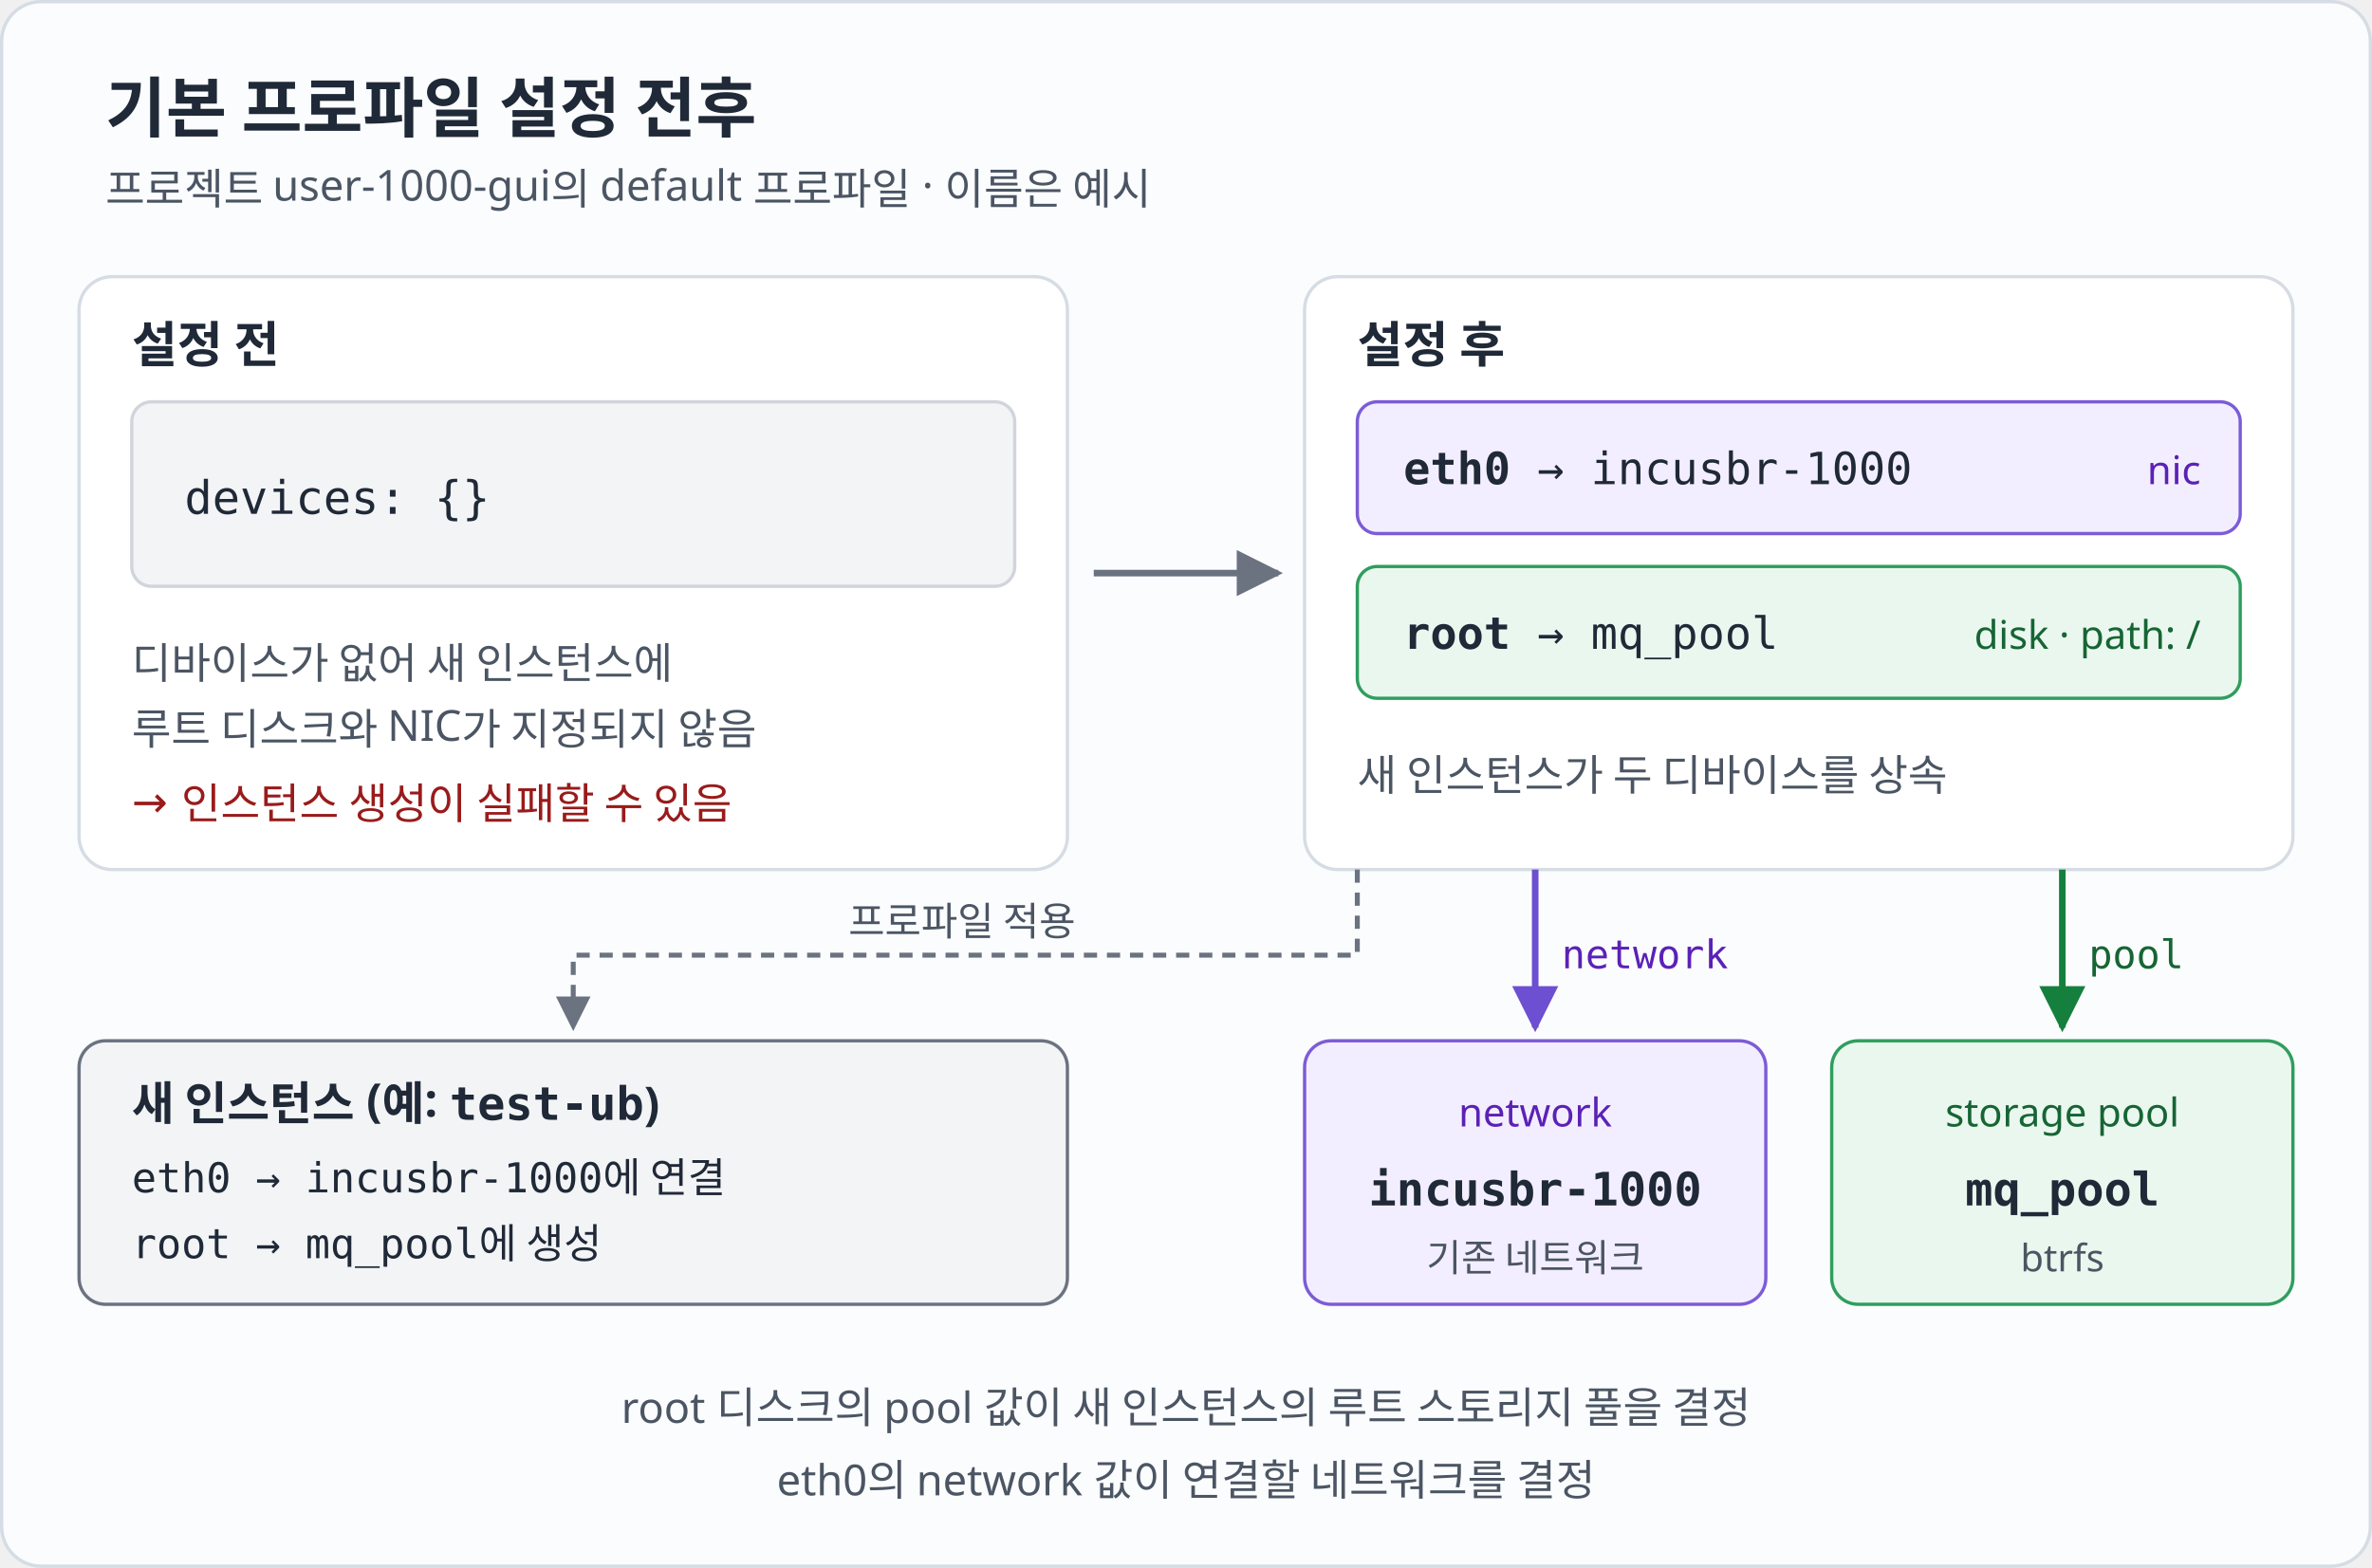
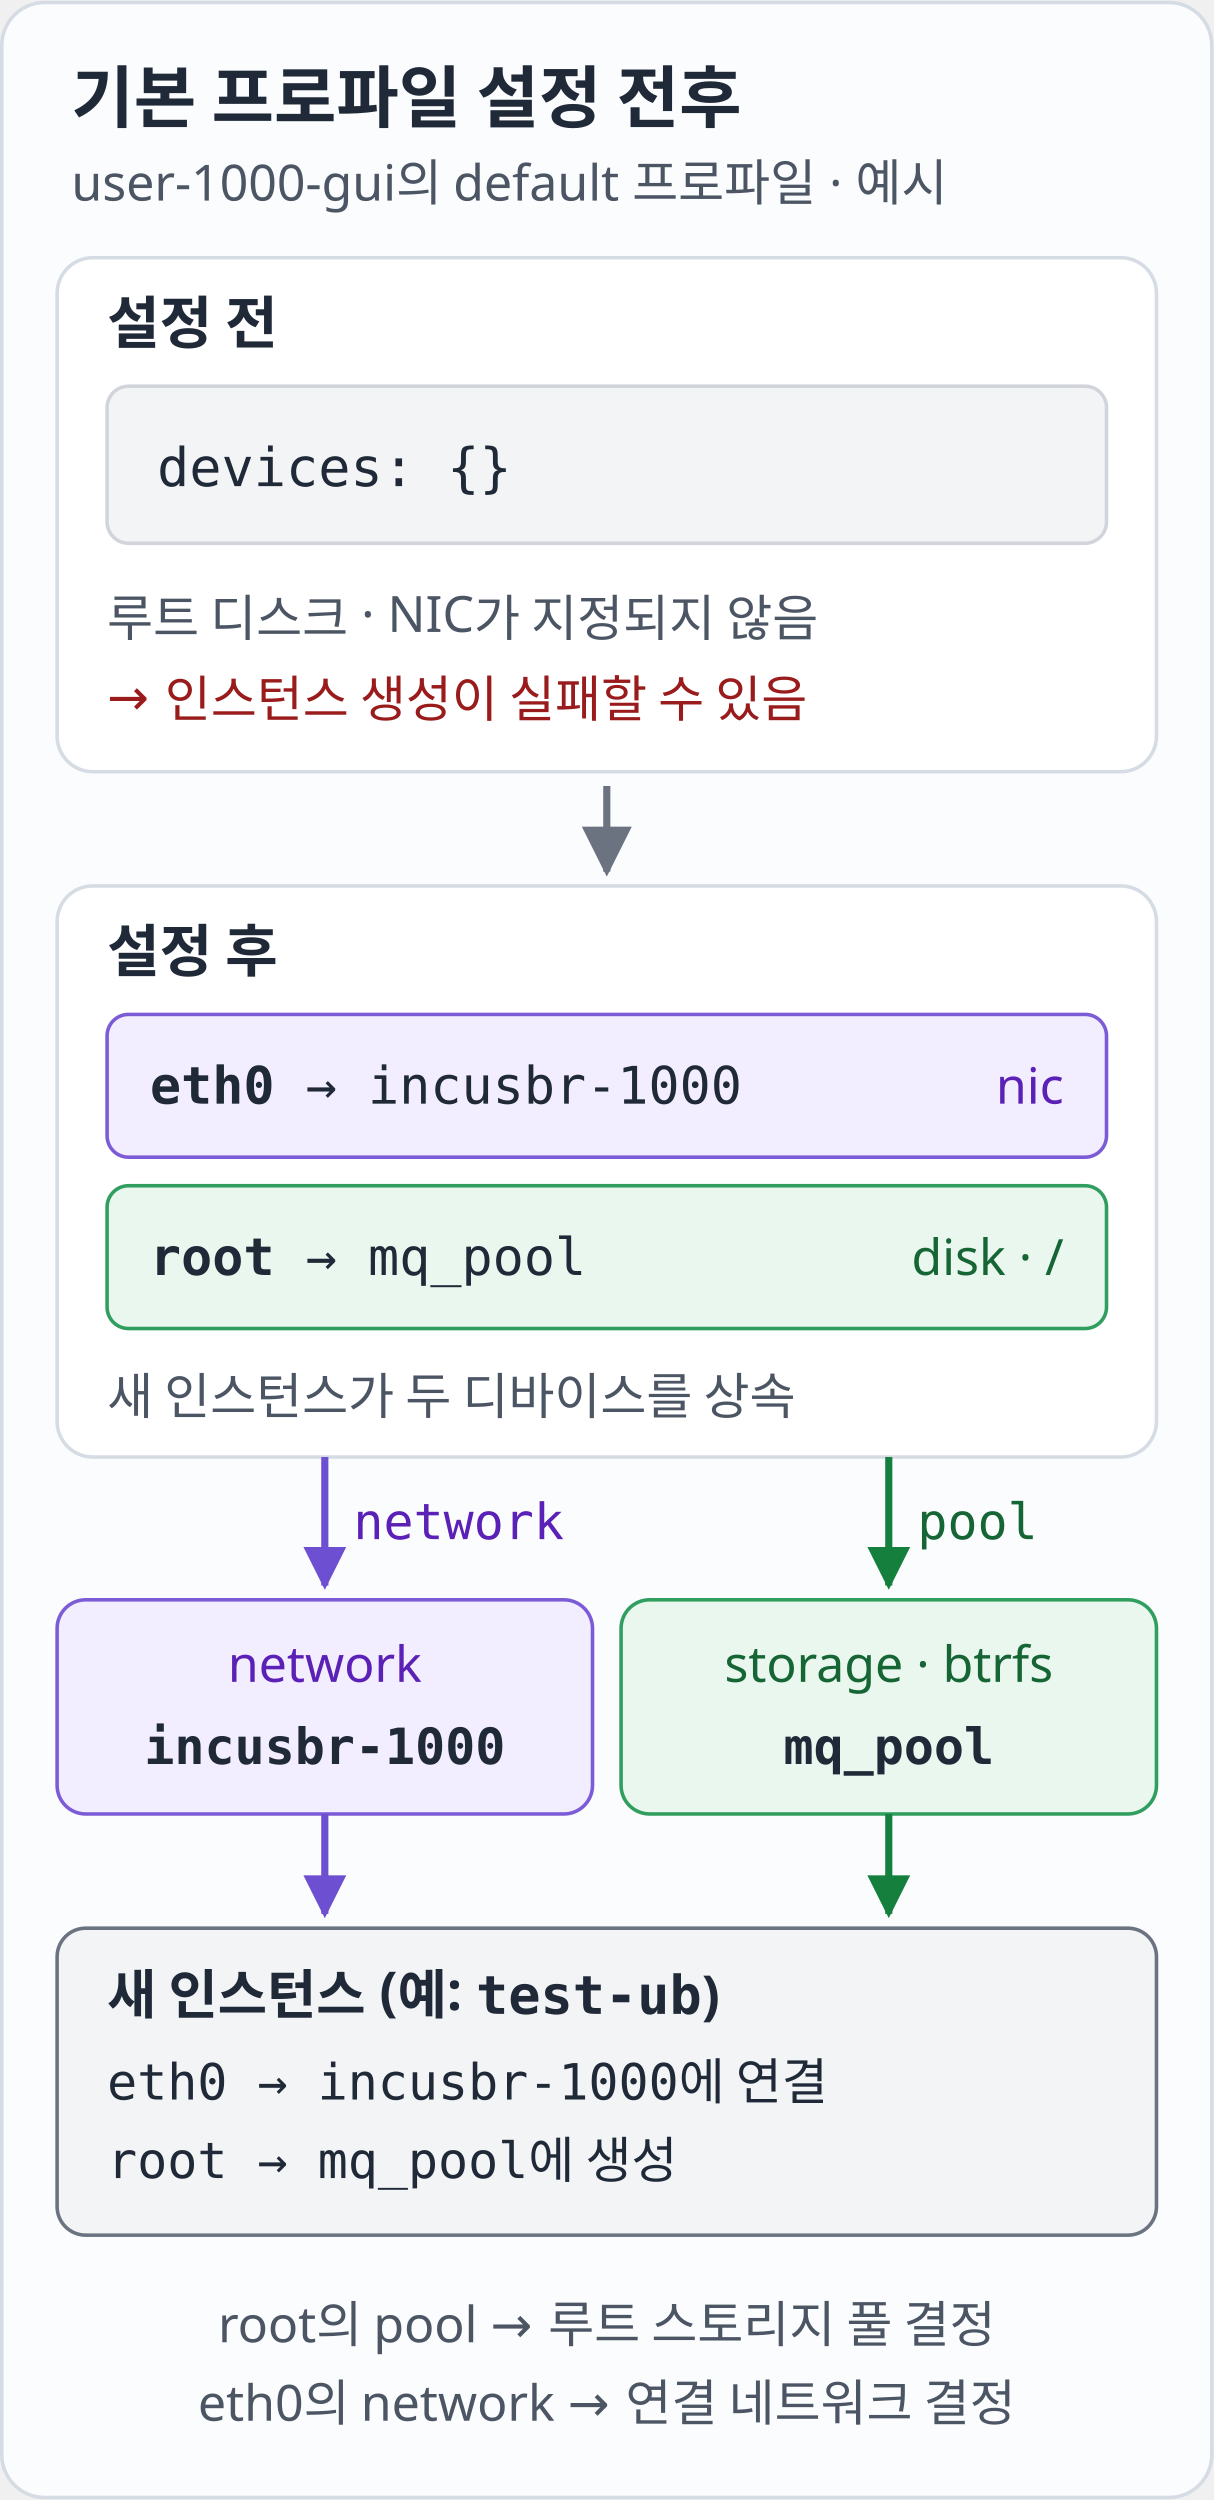
- <svg xmlns="http://www.w3.org/2000/svg" viewBox="0 0 720 476" width="720" height="476" role="img" aria-labelledby="title desc">
+ <svg xmlns="http://www.w3.org/2000/svg" viewBox="0 0 340 700" width="400" height="824" role="img" aria-labelledby="title desc">
  <style>
    .t{font-family:'Pretendard','Noto Sans KR','Apple SD Gothic Neo','Malgun Gothic',sans-serif;fill:#1f2937}
    .m{font-family:ui-monospace,'JetBrains Mono','D2Coding',Menlo,Consolas,monospace;fill:#1f2937}
    .mu{fill:#4b5563}
    .p{fill:#ffffff;stroke:#d6dce4}
+     .pu{fill:#5b21b6}
+     .gr{fill:#166534}
  </style>
  <defs>
-     <marker id="ag" viewBox="0 0 10 10" refX="9" refY="5" markerWidth="7" markerHeight="7" orient="auto">
+     <marker id="ag" viewBox="0 0 10 10" refX="9" refY="5" markerWidth="6" markerHeight="6" orient="auto">
      <path d="M0 0L10 5L0 10z" fill="#15803d" />
    </marker>
-     <marker id="ap" viewBox="0 0 10 10" refX="9" refY="5" markerWidth="7" markerHeight="7" orient="auto">
+     <marker id="ap" viewBox="0 0 10 10" refX="9" refY="5" markerWidth="6" markerHeight="6" orient="auto">
      <path d="M0 0L10 5L0 10z" fill="#6d4fd1" />
    </marker>
    <marker id="an" viewBox="0 0 10 10" refX="9" refY="5" markerWidth="7" markerHeight="7" orient="auto">
      <path d="M0 0L10 5L0 10z" fill="#6b7280" />
    </marker>
  </defs>
-   <rect x="0.5" y="0.5" width="719" height="475" rx="12" fill="#fbfcfd" stroke="#d6dce4" />
-   <text class="t" x="32" y="40" font-size="20" font-weight="700">기본 프로파일 설정 전후</text>
-   <text class="t mu" x="32" y="62" font-size="13">프로젝트 user-1000-gui의 default 프로파일 · 이름은 예시</text>
-   <rect class="p" x="24" y="84" width="300" height="180" rx="10" />
-   <text class="t" x="40" y="110" font-size="15" font-weight="700">설정 전</text>
-   <rect x="40" y="122" width="268" height="56" rx="6" fill="#f3f4f6" stroke="#d1d5db" />
-   <text class="m" x="56" y="156" font-size="14">devices: {}</text>
-   <text class="t mu" x="40" y="206" font-size="13">디바이스가 없어 새 인스턴스에</text>
-   <text class="t mu" x="40" y="226" font-size="13">루트 디스크와 NIC가 지정되지 않음</text>
-   <text class="t" x="40" y="248" font-size="13" style="fill:#991b1b">→ 인스턴스 생성이 실패할 수 있음</text>
-   <path d="M332 174H388" stroke="#6b7280" stroke-width="2" marker-end="url(#an)" />
-   <rect class="p" x="396" y="84" width="300" height="180" rx="10" />
-   <text class="t" x="412" y="110" font-size="15" font-weight="700">설정 후</text>
-   <rect x="412" y="122" width="268" height="40" rx="6" fill="#f3eeff" stroke="#7c5cd6" />
-   <text class="m" x="426" y="147" font-size="13.5">
+   <rect x="0.5" y="0.5" width="339" height="699" rx="12" fill="#fbfcfd" stroke="#d6dce4" />
+   <text class="t" x="20" y="34" font-size="19" font-weight="700">기본 프로파일 설정 전후</text>
+   <text class="t mu" x="20" y="56" font-size="14">user-1000-gui의 default 프로파일 · 예시</text>
+   <rect class="p" x="16" y="72" width="308" height="144" rx="10" />
+   <text class="t" x="30" y="96" font-size="16" font-weight="700">설정 전</text>
+   <rect x="30" y="108" width="280" height="44" rx="6" fill="#f3f4f6" stroke="#d1d5db" />
+   <text class="m" x="44" y="136" font-size="15">devices: {}</text>
+   <text class="t mu" x="30" y="178" font-size="14">루트 디스크 · NIC가 지정되지 않음</text>
+   <text class="t" x="30" y="200" font-size="14" style="fill:#991b1b">→ 인스턴스 생성이 실패할 수 있음</text>
+   <path d="M170 220V244" stroke="#6b7280" stroke-width="2" marker-end="url(#an)" />
+   <rect class="p" x="16" y="248" width="308" height="160" rx="10" />
+   <text class="t" x="30" y="272" font-size="16" font-weight="700">설정 후</text>
+   <rect x="30" y="284" width="280" height="40" rx="6" fill="#f3eeff" stroke="#7c5cd6" />
+   <text class="m" x="42" y="309" font-size="14.5">
    <tspan font-weight="700">eth0</tspan> → incusbr-1000</text>
-   <text class="t" x="668" y="147" font-size="12" text-anchor="end" style="fill:#5b21b6">nic</text>
-   <rect x="412" y="172" width="268" height="40" rx="6" fill="#eaf7ef" stroke="#2f9e5e" />
-   <text class="m" x="426" y="197" font-size="13.5">
+   <text class="t pu" x="298" y="309" font-size="14" text-anchor="end">nic</text>
+   <rect x="30" y="332" width="280" height="40" rx="6" fill="#eaf7ef" stroke="#2f9e5e" />
+   <text class="m" x="42" y="357" font-size="14.5">
    <tspan font-weight="700">root</tspan> → mq_pool</text>
-   <text class="t" x="668" y="197" font-size="12" text-anchor="end" style="fill:#166534">disk · path: /</text>
-   <text class="t mu" x="412" y="240" font-size="13">새 인스턴스가 두 디바이스를 상속</text>
-   <path d="M466 264V312" stroke="#6d4fd1" stroke-width="2" marker-end="url(#ap)" />
-   <text class="m" x="474" y="294" font-size="12" style="fill:#5b21b6">network</text>
-   <path d="M626 264V312" stroke="#15803d" stroke-width="2" marker-end="url(#ag)" />
-   <text class="m" x="634" y="294" font-size="12" style="fill:#166534">pool</text>
-   <rect x="396" y="316" width="140" height="80" rx="8" fill="#f3eeff" stroke="#7c5cd6" />
-   <text class="t" x="466" y="342" font-size="12" text-anchor="middle" style="fill:#5b21b6">network</text>
-   <text class="m" x="466" y="366" font-size="14" font-weight="700" text-anchor="middle">incusbr-1000</text>
-   <text class="t mu" x="466" y="386" font-size="11.5" text-anchor="middle">기존 네트워크</text>
-   <rect x="556" y="316" width="140" height="80" rx="8" fill="#eaf7ef" stroke="#2f9e5e" />
-   <text class="t" x="626" y="342" font-size="12" text-anchor="middle" style="fill:#166534">storage pool</text>
-   <text class="m" x="626" y="366" font-size="14" font-weight="700" text-anchor="middle">mq_pool</text>
-   <text class="t mu" x="626" y="386" font-size="11.5" text-anchor="middle">btrfs</text>
-   <path d="M412 264V290H174V312" stroke="#6b7280" stroke-width="1.5" stroke-dasharray="4 3" fill="none" marker-end="url(#an)" />
-   <text class="t mu" x="292" y="284" font-size="12" text-anchor="middle">프로파일 적용</text>
-   <rect x="24" y="316" width="300" height="80" rx="8" fill="#f3f4f6" stroke="#6b7280" />
-   <text class="t" x="40" y="340" font-size="14" font-weight="700">새 인스턴스 (예: <tspan class="m">test-ub</tspan>)</text>
-   <text class="m" x="40" y="362" font-size="12.5">eth0 → incusbr-1000에 연결</text>
-   <text class="m" x="40" y="382" font-size="12.5">root → mq_pool에 생성</text>
-   <text class="t mu" x="360" y="432" font-size="13" text-anchor="middle">root 디스크의 pool 값이 새 인스턴스의 루트 스토리지 풀을 결정</text>
-   <text class="t mu" x="360" y="454" font-size="13" text-anchor="middle">eth0의 network 값이 연결할 네트워크를 결정</text>
+   <text class="t gr" x="298" y="357" font-size="14" text-anchor="end">disk · /</text>
+   <text class="t mu" x="30" y="396" font-size="14">새 인스턴스가 두 디바이스를 상속</text>
+   <path d="M91 408V444" stroke="#6d4fd1" stroke-width="2" marker-end="url(#ap)" />
+   <text class="m pu" x="99" y="431" font-size="14">network</text>
+   <path d="M249 408V444" stroke="#15803d" stroke-width="2" marker-end="url(#ag)" />
+   <text class="m gr" x="257" y="431" font-size="14">pool</text>
+   <rect x="16" y="448" width="150" height="60" rx="8" fill="#f3eeff" stroke="#7c5cd6" />
+   <text class="t pu" x="91" y="471" font-size="14" text-anchor="middle">network</text>
+   <text class="m" x="91" y="494" font-size="14" font-weight="700" text-anchor="middle">incusbr-1000</text>
+   <rect x="174" y="448" width="150" height="60" rx="8" fill="#eaf7ef" stroke="#2f9e5e" />
+   <text class="t gr" x="249" y="471" font-size="14" text-anchor="middle">storage · btrfs</text>
+   <text class="m" x="249" y="494" font-size="14" font-weight="700" text-anchor="middle">mq_pool</text>
+   <path d="M91 508V536" stroke="#6d4fd1" stroke-width="2" marker-end="url(#ap)" />
+   <path d="M249 508V536" stroke="#15803d" stroke-width="2" marker-end="url(#ag)" />
+   <rect x="16" y="540" width="308" height="86" rx="8" fill="#f3f4f6" stroke="#6b7280" />
+   <text class="t" x="30" y="564" font-size="15" font-weight="700">새 인스턴스 (예: <tspan class="m">test-ub</tspan>)</text>
+   <text class="m" x="30" y="588" font-size="14">eth0 → incusbr-1000에 연결</text>
+   <text class="m" x="30" y="610" font-size="14">root → mq_pool에 생성</text>
+   <text class="t mu" x="170" y="656" font-size="14" text-anchor="middle">root의 pool → 루트 스토리지 풀 결정</text>
+   <text class="t mu" x="170" y="678" font-size="14" text-anchor="middle">eth0의 network → 연결 네트워크 결정</text>
</svg>
